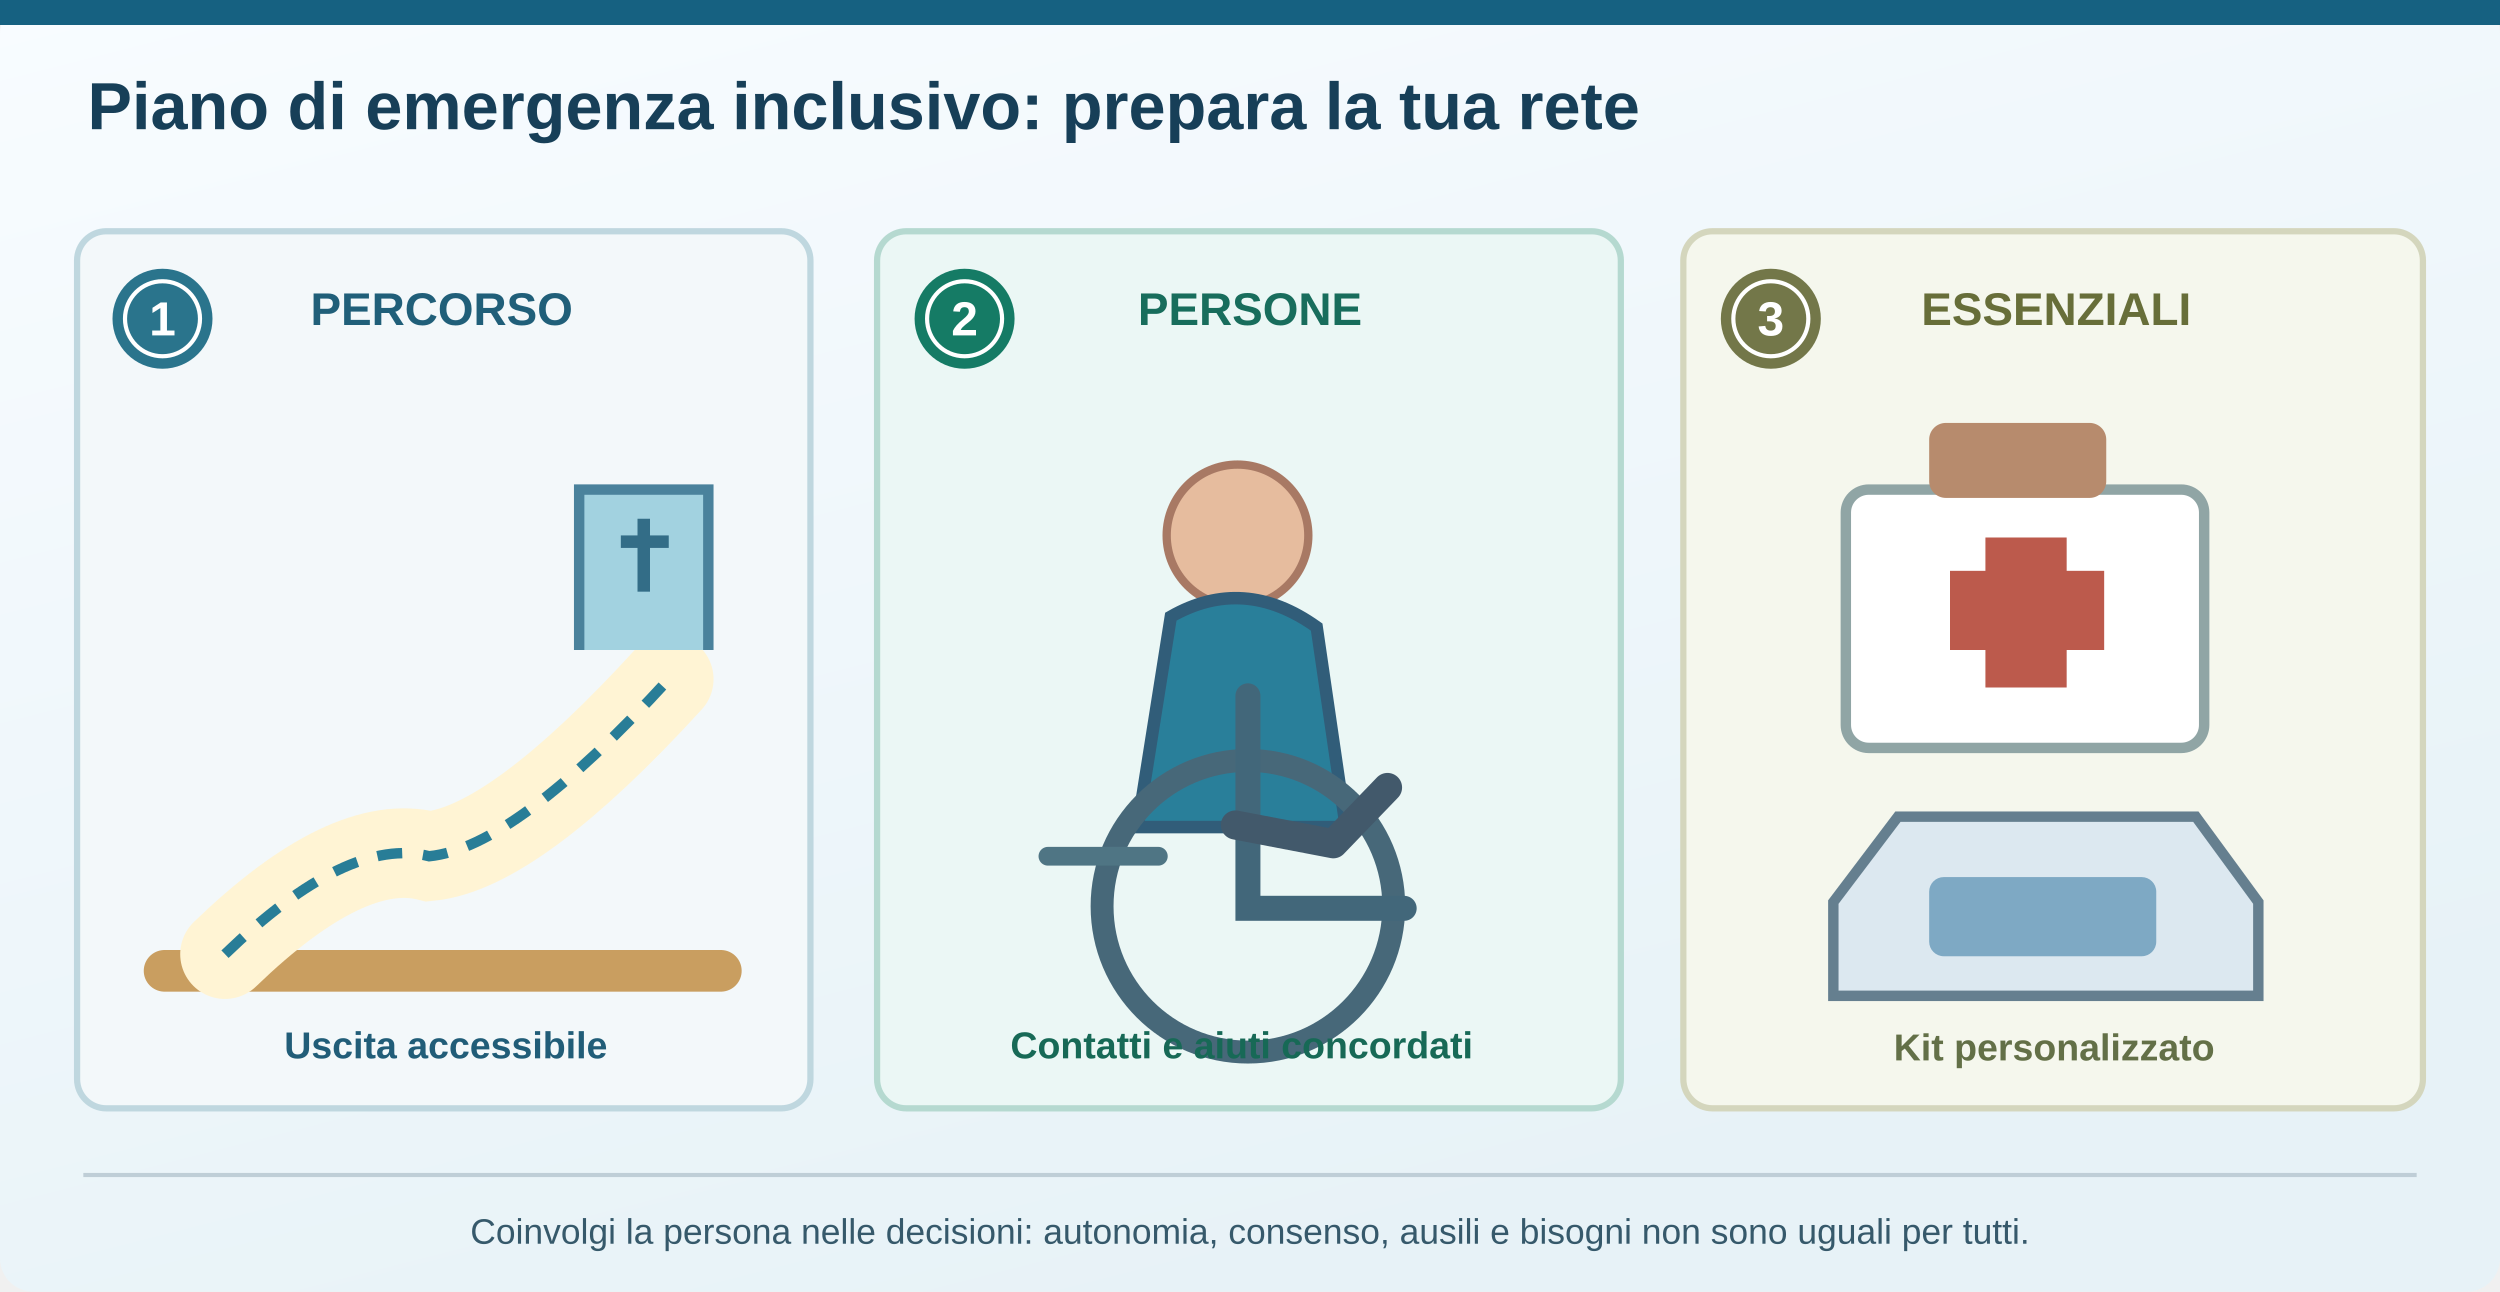
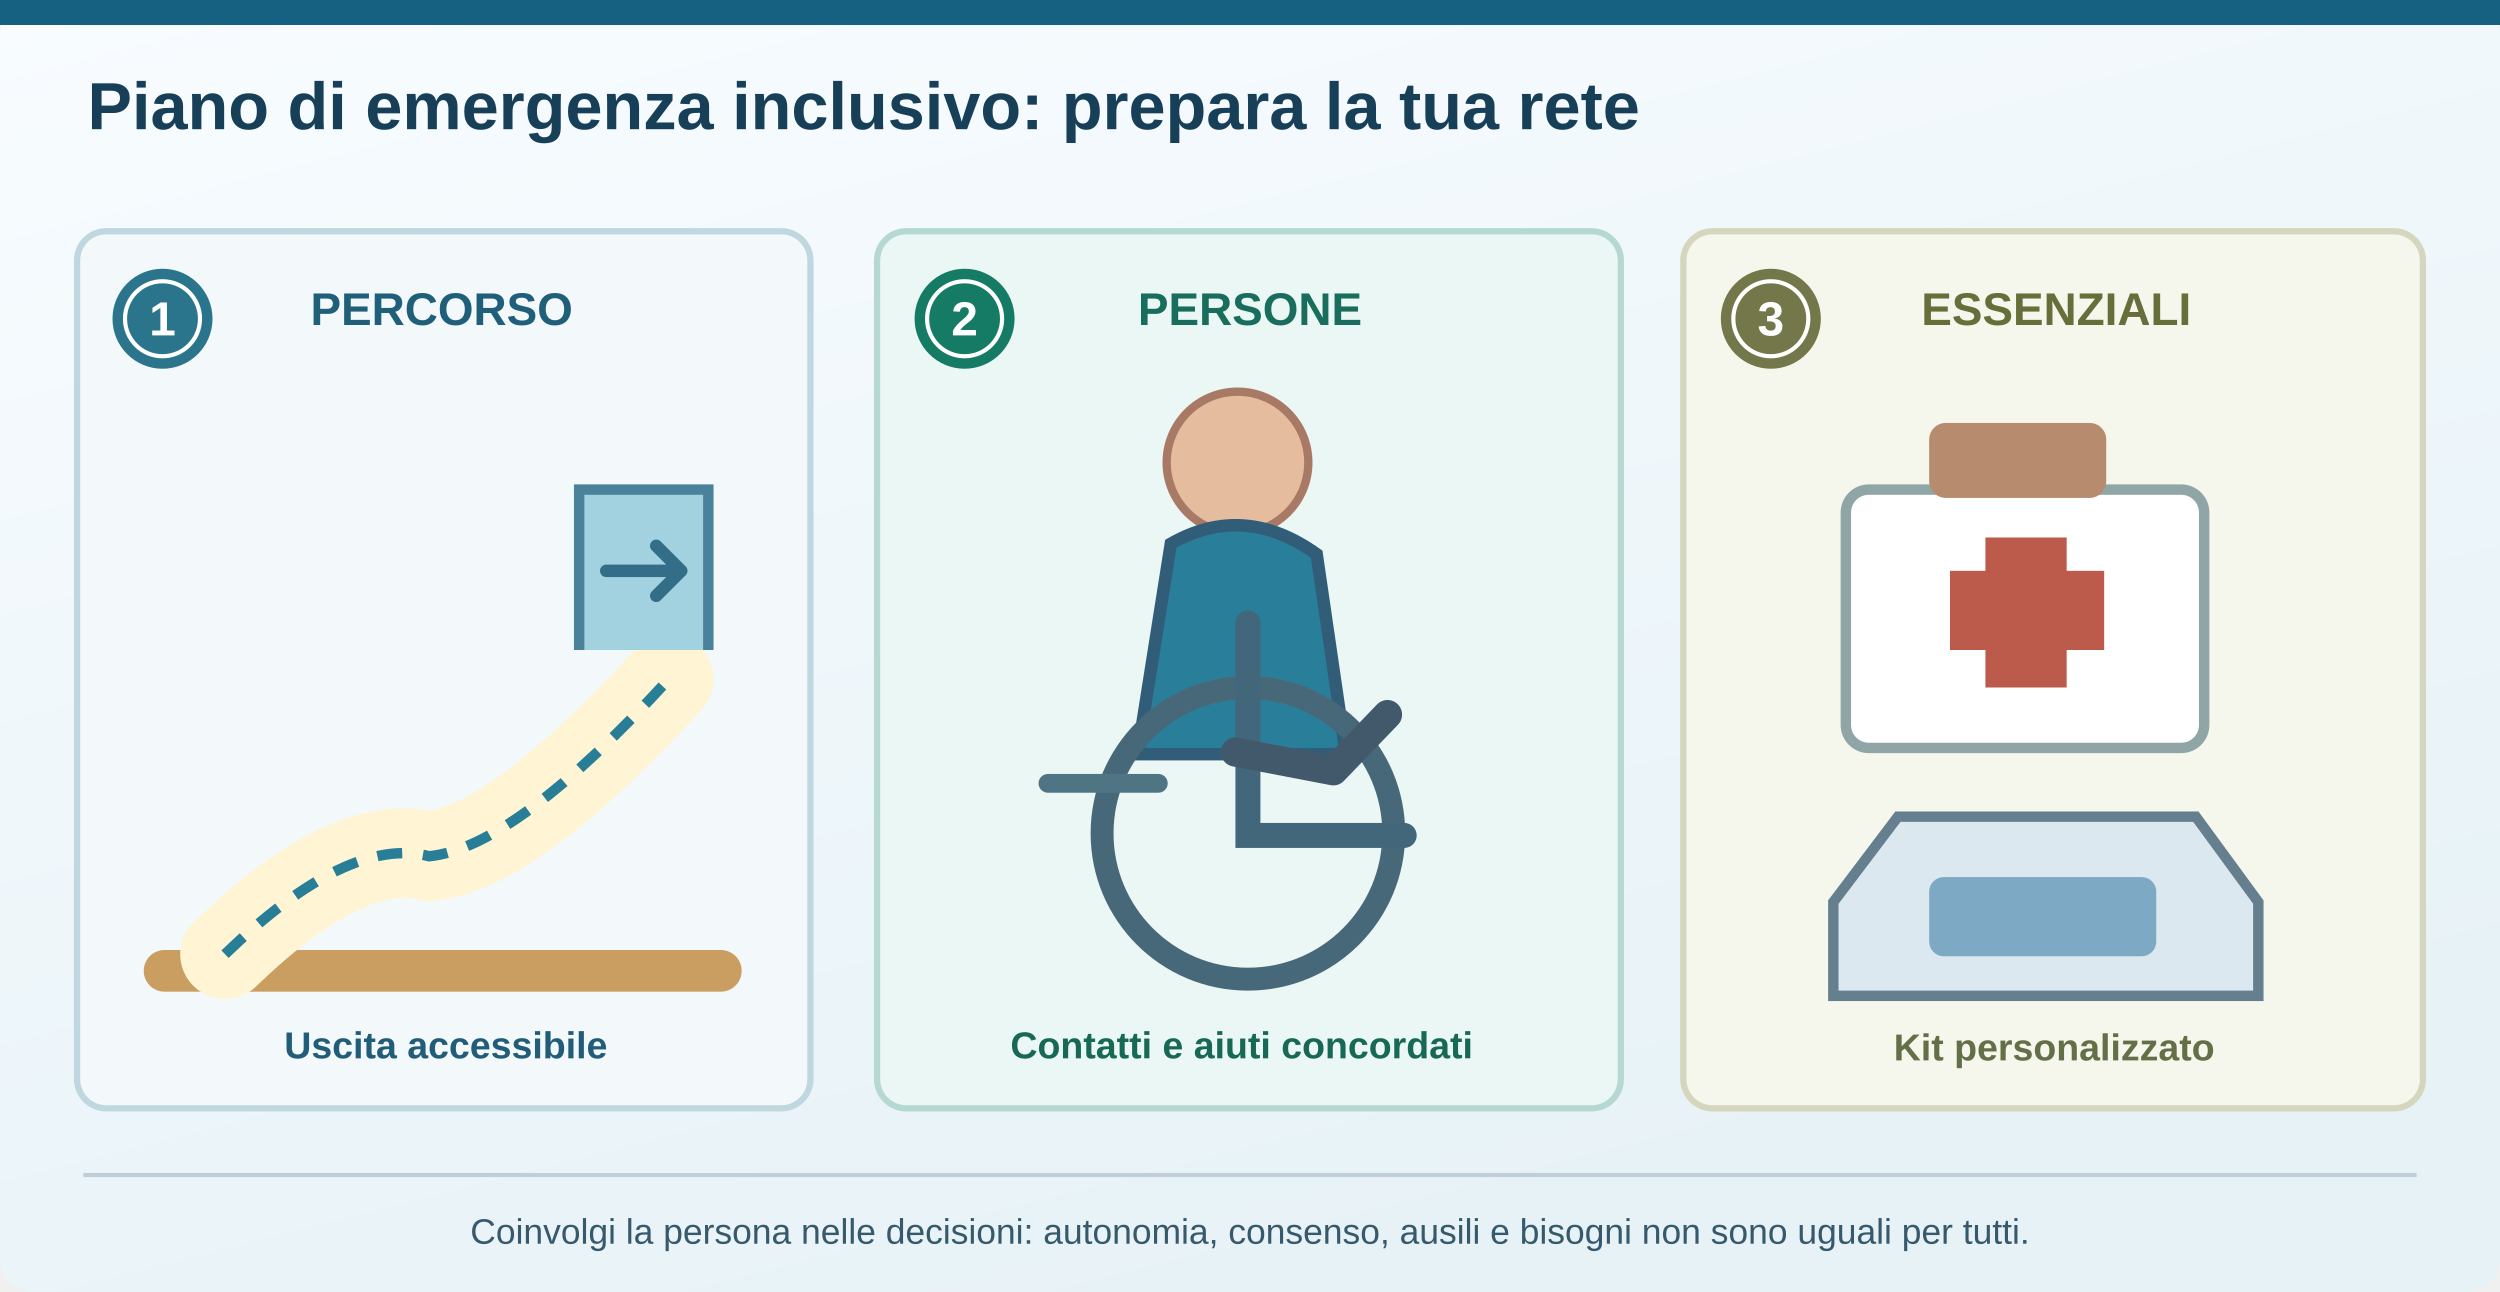
<svg xmlns="http://www.w3.org/2000/svg" width="1200" height="620" viewBox="0 0 1200 620" role="img" aria-labelledby="title desc">
  <defs>
    <linearGradient id="wash" x1="0" y1="0" x2=".5" y2="1">
      <stop stop-color="#f8fcff" />
      <stop offset="1" stop-color="#e7f2f7" />
    </linearGradient>
    <linearGradient id="sea" x1="0" y1="0" x2="0" y2="1">
      <stop stop-color="#91d3e7" />
      <stop offset="1" stop-color="#1f749d" />
    </linearGradient>
    <linearGradient id="glass" x1="0" y1="0" x2="1" y2="1">
      <stop stop-color="#d3eff6" />
      <stop offset="1" stop-color="#72b7d0" />
    </linearGradient>
  </defs>
  <rect width="1200" height="620" rx="16" fill="url(#wash)" />
  <rect width="1200" height="12" fill="#166181" />
  <text x="42" y="62" font-family="Arial,Helvetica,sans-serif" font-size="32" font-weight="700" fill="#173f58" text-anchor="start">Piano di emergenza inclusivo: prepara la tua rete</text>
  <rect x="37" y="111" width="352" height="421" rx="14" fill="#f3f8fa" stroke="#bfd7df" stroke-width="3" />
  <rect x="421" y="111" width="357" height="421" rx="14" fill="#ebf7f5" stroke="#b5d9d0" stroke-width="3" />
  <rect x="808" y="111" width="355" height="421" rx="14" fill="#f5f7ed" stroke="#d4d6bd" stroke-width="3" />
  <circle cx="78" cy="153" r="24" fill="#2a748c" />
  <circle cx="78" cy="153" r="18" stroke="white" fill="none" stroke-width="2" />
  <text x="78" y="161" font-family="Arial,Helvetica,sans-serif" font-size="23" font-weight="700" fill="white" text-anchor="middle">1</text>
  <circle cx="463" cy="153" r="24" fill="#157b65" />
  <circle cx="463" cy="153" r="18" stroke="white" fill="none" stroke-width="2" />
  <text x="463" y="161" font-family="Arial,Helvetica,sans-serif" font-size="23" font-weight="700" fill="white" text-anchor="middle">2</text>
  <circle cx="850" cy="153" r="24" fill="#737749" />
  <circle cx="850" cy="153" r="18" stroke="white" fill="none" stroke-width="2" />
  <text x="850" y="161" font-family="Arial,Helvetica,sans-serif" font-size="23" font-weight="700" fill="white" text-anchor="middle">3</text>
  <text x="212" y="156" font-family="Arial,Helvetica,sans-serif" font-size="22" font-weight="700" fill="#205f79" text-anchor="middle">PERCORSO</text>
  <text x="600" y="156" font-family="Arial,Helvetica,sans-serif" font-size="22" font-weight="700" fill="#186d5c" text-anchor="middle">PERSONE</text>
  <text x="987" y="156" font-family="Arial,Helvetica,sans-serif" font-size="22" font-weight="700" fill="#676e39" text-anchor="middle">ESSENZIALI</text>
  <path d="M79 466 H346" stroke="#c99e60" stroke-width="20" stroke-linecap="round" />
  <path d="M108 458 Q167 401 206 411 Q247 407 321 326" stroke="#fff4d4" stroke-width="43" fill="none" stroke-linecap="round" />
  <path d="M108 458 Q167 401 206 411 Q247 407 321 326" stroke="#287d97" stroke-width="5" stroke-dasharray="12 10" fill="none" />
  <path d="M278 312 V235 H340 V312" fill="#a2d2e0" stroke="#4a829c" stroke-width="5" />
-   <path d="M298 260 H321 M309 249 V284" stroke="#336d87" stroke-width="6" />
-   <circle cx="594" cy="257" r="34" fill="#e6bc9e" stroke="#a87964" stroke-width="4" />
-   <path d="M562 296 Q597 276 632 301 L646 397 H546Z" fill="#297f9a" stroke="#315d79" stroke-width="6" />
-   <circle cx="599" cy="435" r="70" fill="none" stroke="#476879" stroke-width="11" />
-   <path d="M599 334 V436 H674" stroke="#42677a" stroke-width="12" stroke-linecap="round" fill="none" />
-   <path d="M593 396 L640 405 L666 378" stroke="#42596b" stroke-width="14" stroke-linecap="round" stroke-linejoin="round" fill="none" />
-   <path d="M556 411 H503" stroke="#4f7584" stroke-width="9" stroke-linecap="round" />
+   <path d="M291 274 H327 M315 262 L327 274 L315 286" fill="none" stroke="#336d87" stroke-width="6" stroke-linecap="round" stroke-linejoin="round" />
+   <g transform="translate(0 -35)">
+     <circle cx="594" cy="257" r="34" fill="#e6bc9e" stroke="#a87964" stroke-width="4" />
+     <path d="M562 296 Q597 276 632 301 L646 397 H546Z" fill="#297f9a" stroke="#315d79" stroke-width="6" />
+     <circle cx="599" cy="435" r="70" fill="none" stroke="#476879" stroke-width="11" />
+     <path d="M599 334 V436 H674" stroke="#42677a" stroke-width="12" stroke-linecap="round" fill="none" />
+     <path d="M593 396 L640 405 L666 378" stroke="#42596b" stroke-width="14" stroke-linecap="round" stroke-linejoin="round" fill="none" />
+     <path d="M556 411 H503" stroke="#4f7584" stroke-width="9" stroke-linecap="round" />
+   </g>
  <rect x="886" y="235" width="172" height="124" rx="11" fill="#fff" stroke="#90a5a5" stroke-width="5" />
  <rect x="926" y="203" width="85" height="36" rx="8" fill="#b78b6d" />
  <rect x="953" y="258" width="39" height="72" fill="#bc5a4c" />
  <rect x="936" y="274" width="74" height="38" fill="#bc5a4c" />
  <path d="M880 433 L911 392 H1054 L1084 433 V478 H880Z" fill="#dce8f0" stroke="#657f8f" stroke-width="5" />
  <rect x="926" y="421" width="109" height="38" rx="7" fill="#7ea9c4" />
  <text x="986" y="509" font-family="Arial,Helvetica,sans-serif" font-size="18" font-weight="700" fill="#637047" text-anchor="middle">Kit personalizzato</text>
  <text x="214" y="508" font-family="Arial,Helvetica,sans-serif" font-size="18" font-weight="700" fill="#215d78" text-anchor="middle">Uscita accessibile</text>
  <text x="596" y="508" font-family="Arial,Helvetica,sans-serif" font-size="18" font-weight="700" fill="#176956" text-anchor="middle">Contatti e aiuti concordati</text>
  <path d="M40 564 H1160" stroke="#bfced7" stroke-width="2" />
  <text x="600" y="597" font-family="Arial,Helvetica,sans-serif" font-size="17" font-weight="400" fill="#36596b" text-anchor="middle">Coinvolgi la persona nelle decisioni: autonomia, consenso, ausili e bisogni non sono uguali per tutti.</text>
</svg>
